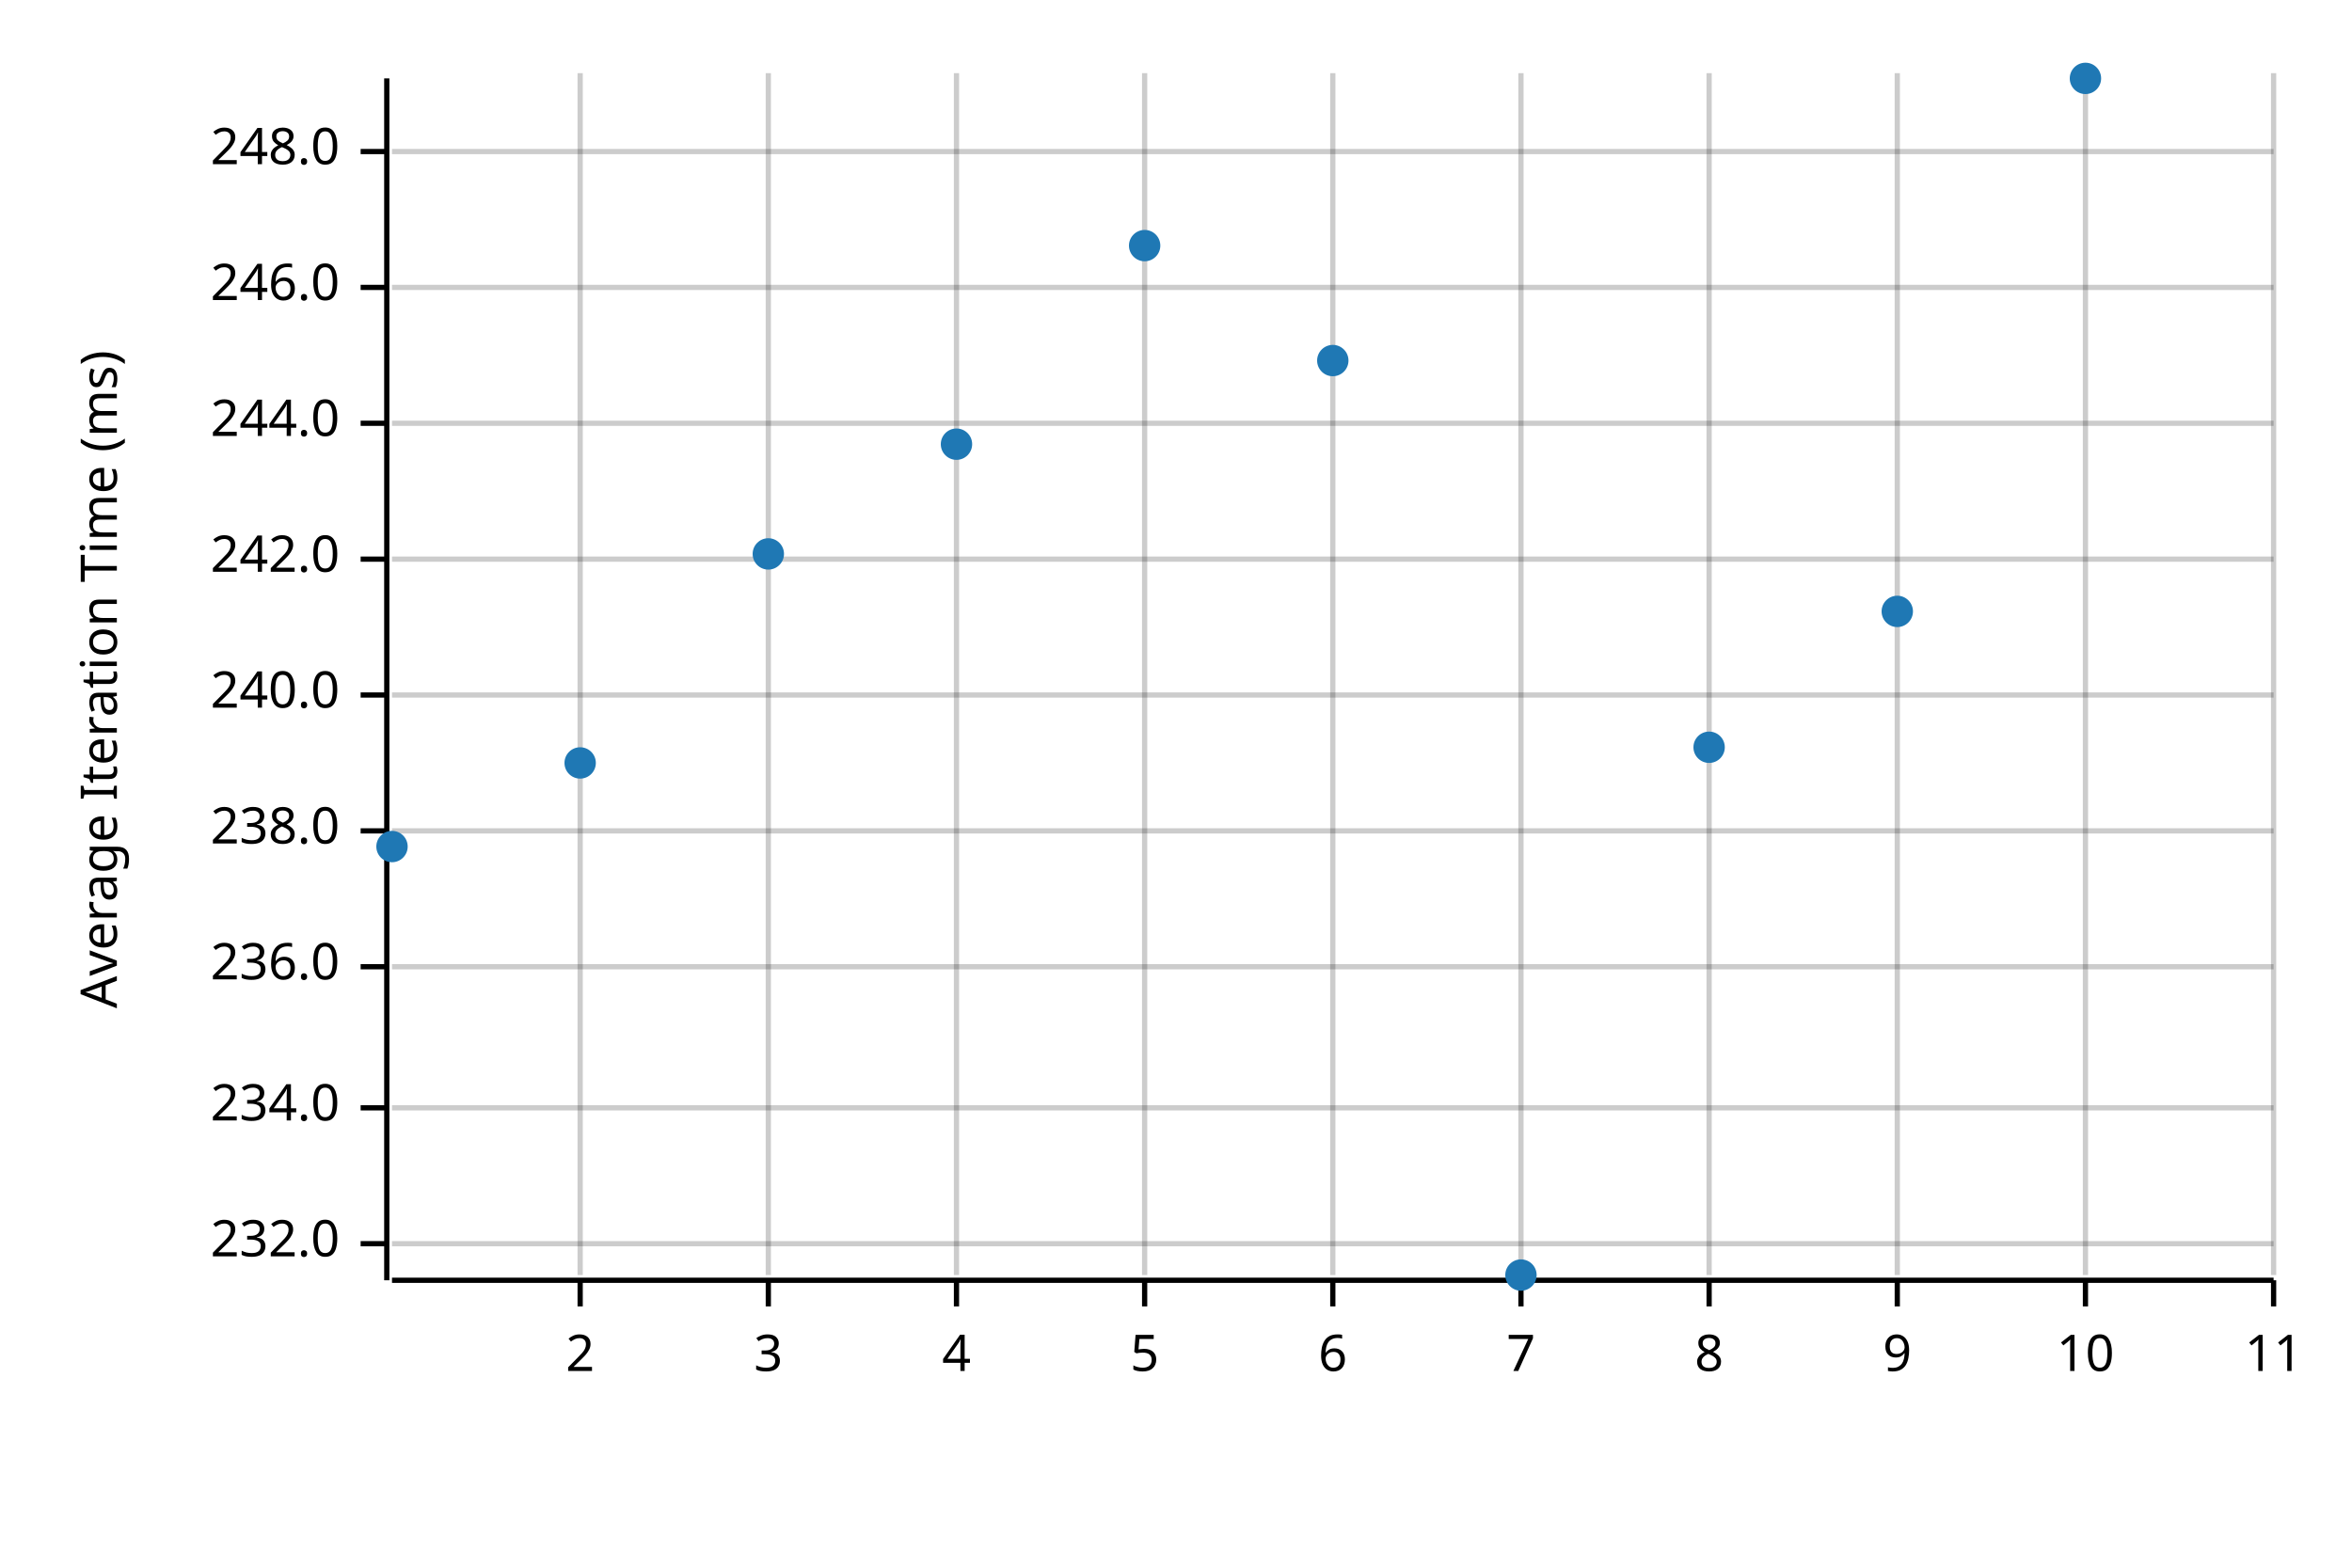
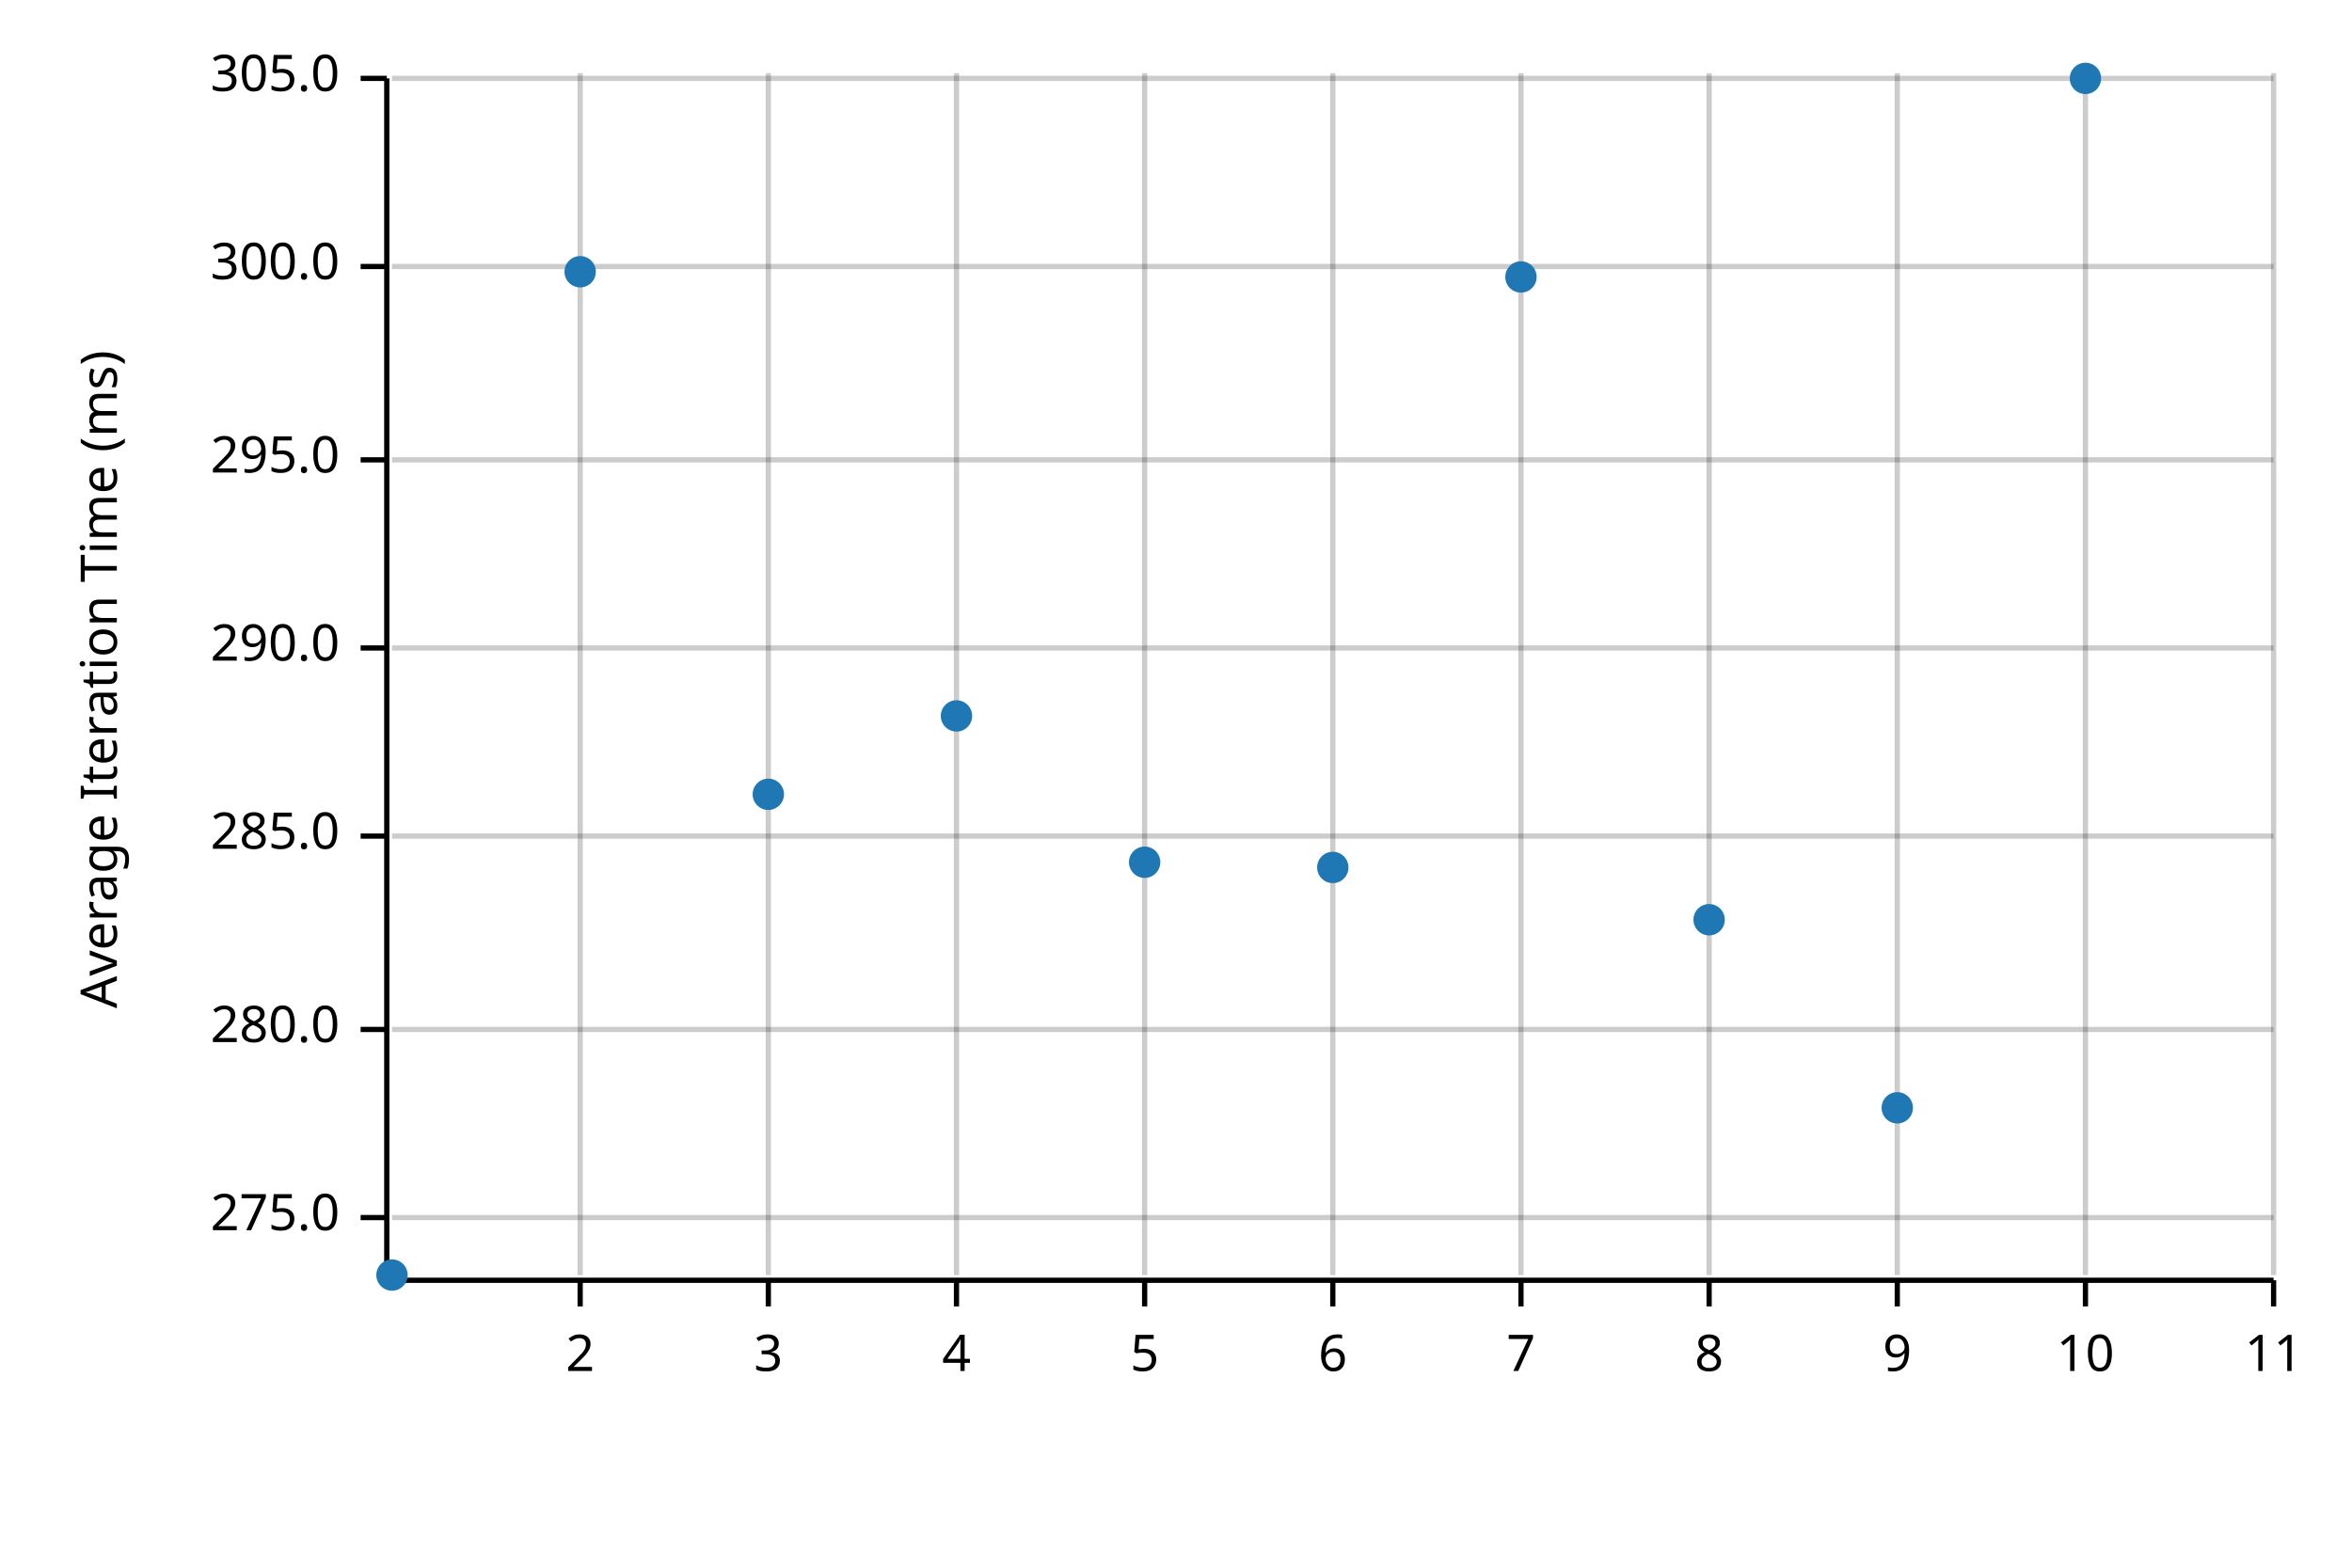
<svg xmlns="http://www.w3.org/2000/svg" width="450" height="300" viewBox="0 0 450 300">
  <text x="15" y="130" dy="0.76em" text-anchor="middle" font-family="sans-serif" font-size="9.677" opacity="1" fill="#000000" transform="rotate(270, 15, 130)">
Average Iteration Time (ms)
</text>
  <line opacity="0.2" stroke="#000000" stroke-width="1" x1="111" y1="244" x2="111" y2="14" />
  <line opacity="0.2" stroke="#000000" stroke-width="1" x1="147" y1="244" x2="147" y2="14" />
  <line opacity="0.2" stroke="#000000" stroke-width="1" x1="183" y1="244" x2="183" y2="14" />
  <line opacity="0.2" stroke="#000000" stroke-width="1" x1="219" y1="244" x2="219" y2="14" />
  <line opacity="0.2" stroke="#000000" stroke-width="1" x1="255" y1="244" x2="255" y2="14" />
  <line opacity="0.2" stroke="#000000" stroke-width="1" x1="291" y1="244" x2="291" y2="14" />
  <line opacity="0.2" stroke="#000000" stroke-width="1" x1="327" y1="244" x2="327" y2="14" />
  <line opacity="0.2" stroke="#000000" stroke-width="1" x1="363" y1="244" x2="363" y2="14" />
  <line opacity="0.2" stroke="#000000" stroke-width="1" x1="399" y1="244" x2="399" y2="14" />
  <line opacity="0.2" stroke="#000000" stroke-width="1" x1="435" y1="244" x2="435" y2="14" />
-   <line opacity="0.2" stroke="#000000" stroke-width="1" x1="75" y1="238" x2="435" y2="238" />
-   <line opacity="0.2" stroke="#000000" stroke-width="1" x1="75" y1="212" x2="435" y2="212" />
-   <line opacity="0.2" stroke="#000000" stroke-width="1" x1="75" y1="185" x2="435" y2="185" />
-   <line opacity="0.2" stroke="#000000" stroke-width="1" x1="75" y1="159" x2="435" y2="159" />
-   <line opacity="0.2" stroke="#000000" stroke-width="1" x1="75" y1="133" x2="435" y2="133" />
-   <line opacity="0.2" stroke="#000000" stroke-width="1" x1="75" y1="107" x2="435" y2="107" />
-   <line opacity="0.2" stroke="#000000" stroke-width="1" x1="75" y1="81" x2="435" y2="81" />
-   <line opacity="0.2" stroke="#000000" stroke-width="1" x1="75" y1="55" x2="435" y2="55" />
-   <line opacity="0.2" stroke="#000000" stroke-width="1" x1="75" y1="29" x2="435" y2="29" />
+   <line opacity="0.2" stroke="#000000" stroke-width="1" x1="75" y1="233" x2="435" y2="233" />
+   <line opacity="0.2" stroke="#000000" stroke-width="1" x1="75" y1="197" x2="435" y2="197" />
+   <line opacity="0.2" stroke="#000000" stroke-width="1" x1="75" y1="160" x2="435" y2="160" />
+   <line opacity="0.2" stroke="#000000" stroke-width="1" x1="75" y1="124" x2="435" y2="124" />
+   <line opacity="0.2" stroke="#000000" stroke-width="1" x1="75" y1="88" x2="435" y2="88" />
+   <line opacity="0.2" stroke="#000000" stroke-width="1" x1="75" y1="51" x2="435" y2="51" />
+   <line opacity="0.2" stroke="#000000" stroke-width="1" x1="75" y1="15" x2="435" y2="15" />
  <polyline fill="none" opacity="1" stroke="#000000" stroke-width="1" points="74,15 74,245 " />
-   <text x="65" y="238" dy="0.5ex" text-anchor="end" font-family="sans-serif" font-size="9.677" opacity="1" fill="#000000">
- 232.0
+   <text x="65" y="233" dy="0.5ex" text-anchor="end" font-family="sans-serif" font-size="9.677" opacity="1" fill="#000000">
+ 275.0
</text>
-   <polyline fill="none" opacity="1" stroke="#000000" stroke-width="1" points="69,238 74,238 " />
-   <text x="65" y="212" dy="0.5ex" text-anchor="end" font-family="sans-serif" font-size="9.677" opacity="1" fill="#000000">
- 234.0
+   <polyline fill="none" opacity="1" stroke="#000000" stroke-width="1" points="69,233 74,233 " />
+   <text x="65" y="197" dy="0.5ex" text-anchor="end" font-family="sans-serif" font-size="9.677" opacity="1" fill="#000000">
+ 280.0
</text>
-   <polyline fill="none" opacity="1" stroke="#000000" stroke-width="1" points="69,212 74,212 " />
-   <text x="65" y="185" dy="0.5ex" text-anchor="end" font-family="sans-serif" font-size="9.677" opacity="1" fill="#000000">
- 236.0
+   <polyline fill="none" opacity="1" stroke="#000000" stroke-width="1" points="69,197 74,197 " />
+   <text x="65" y="160" dy="0.5ex" text-anchor="end" font-family="sans-serif" font-size="9.677" opacity="1" fill="#000000">
+ 285.0
</text>
-   <polyline fill="none" opacity="1" stroke="#000000" stroke-width="1" points="69,185 74,185 " />
-   <text x="65" y="159" dy="0.5ex" text-anchor="end" font-family="sans-serif" font-size="9.677" opacity="1" fill="#000000">
- 238.0
+   <polyline fill="none" opacity="1" stroke="#000000" stroke-width="1" points="69,160 74,160 " />
+   <text x="65" y="124" dy="0.5ex" text-anchor="end" font-family="sans-serif" font-size="9.677" opacity="1" fill="#000000">
+ 290.0
</text>
-   <polyline fill="none" opacity="1" stroke="#000000" stroke-width="1" points="69,159 74,159 " />
-   <text x="65" y="133" dy="0.5ex" text-anchor="end" font-family="sans-serif" font-size="9.677" opacity="1" fill="#000000">
- 240.0
+   <polyline fill="none" opacity="1" stroke="#000000" stroke-width="1" points="69,124 74,124 " />
+   <text x="65" y="88" dy="0.5ex" text-anchor="end" font-family="sans-serif" font-size="9.677" opacity="1" fill="#000000">
+ 295.0
</text>
-   <polyline fill="none" opacity="1" stroke="#000000" stroke-width="1" points="69,133 74,133 " />
-   <text x="65" y="107" dy="0.5ex" text-anchor="end" font-family="sans-serif" font-size="9.677" opacity="1" fill="#000000">
- 242.0
+   <polyline fill="none" opacity="1" stroke="#000000" stroke-width="1" points="69,88 74,88 " />
+   <text x="65" y="51" dy="0.5ex" text-anchor="end" font-family="sans-serif" font-size="9.677" opacity="1" fill="#000000">
+ 300.0
</text>
-   <polyline fill="none" opacity="1" stroke="#000000" stroke-width="1" points="69,107 74,107 " />
-   <text x="65" y="81" dy="0.5ex" text-anchor="end" font-family="sans-serif" font-size="9.677" opacity="1" fill="#000000">
- 244.0
+   <polyline fill="none" opacity="1" stroke="#000000" stroke-width="1" points="69,51 74,51 " />
+   <text x="65" y="15" dy="0.5ex" text-anchor="end" font-family="sans-serif" font-size="9.677" opacity="1" fill="#000000">
+ 305.0
</text>
-   <polyline fill="none" opacity="1" stroke="#000000" stroke-width="1" points="69,81 74,81 " />
-   <text x="65" y="55" dy="0.5ex" text-anchor="end" font-family="sans-serif" font-size="9.677" opacity="1" fill="#000000">
- 246.0
- </text>
-   <polyline fill="none" opacity="1" stroke="#000000" stroke-width="1" points="69,55 74,55 " />
-   <text x="65" y="29" dy="0.5ex" text-anchor="end" font-family="sans-serif" font-size="9.677" opacity="1" fill="#000000">
- 248.0
- </text>
-   <polyline fill="none" opacity="1" stroke="#000000" stroke-width="1" points="69,29 74,29 " />
+   <polyline fill="none" opacity="1" stroke="#000000" stroke-width="1" points="69,15 74,15 " />
  <polyline fill="none" opacity="1" stroke="#000000" stroke-width="1" points="75,245 435,245 " />
  <text x="111" y="255" dy="0.76em" text-anchor="middle" font-family="sans-serif" font-size="9.677" opacity="1" fill="#000000">
2
</text>
  <polyline fill="none" opacity="1" stroke="#000000" stroke-width="1" points="111,245 111,250 " />
  <text x="147" y="255" dy="0.76em" text-anchor="middle" font-family="sans-serif" font-size="9.677" opacity="1" fill="#000000">
3
</text>
  <polyline fill="none" opacity="1" stroke="#000000" stroke-width="1" points="147,245 147,250 " />
  <text x="183" y="255" dy="0.76em" text-anchor="middle" font-family="sans-serif" font-size="9.677" opacity="1" fill="#000000">
4
</text>
  <polyline fill="none" opacity="1" stroke="#000000" stroke-width="1" points="183,245 183,250 " />
  <text x="219" y="255" dy="0.76em" text-anchor="middle" font-family="sans-serif" font-size="9.677" opacity="1" fill="#000000">
5
</text>
  <polyline fill="none" opacity="1" stroke="#000000" stroke-width="1" points="219,245 219,250 " />
  <text x="255" y="255" dy="0.76em" text-anchor="middle" font-family="sans-serif" font-size="9.677" opacity="1" fill="#000000">
6
</text>
  <polyline fill="none" opacity="1" stroke="#000000" stroke-width="1" points="255,245 255,250 " />
  <text x="291" y="255" dy="0.76em" text-anchor="middle" font-family="sans-serif" font-size="9.677" opacity="1" fill="#000000">
7
</text>
  <polyline fill="none" opacity="1" stroke="#000000" stroke-width="1" points="291,245 291,250 " />
  <text x="327" y="255" dy="0.76em" text-anchor="middle" font-family="sans-serif" font-size="9.677" opacity="1" fill="#000000">
8
</text>
  <polyline fill="none" opacity="1" stroke="#000000" stroke-width="1" points="327,245 327,250 " />
  <text x="363" y="255" dy="0.76em" text-anchor="middle" font-family="sans-serif" font-size="9.677" opacity="1" fill="#000000">
9
</text>
  <polyline fill="none" opacity="1" stroke="#000000" stroke-width="1" points="363,245 363,250 " />
  <text x="399" y="255" dy="0.76em" text-anchor="middle" font-family="sans-serif" font-size="9.677" opacity="1" fill="#000000">
10
</text>
  <polyline fill="none" opacity="1" stroke="#000000" stroke-width="1" points="399,245 399,250 " />
  <text x="435" y="255" dy="0.76em" text-anchor="middle" font-family="sans-serif" font-size="9.677" opacity="1" fill="#000000">
11
</text>
  <polyline fill="none" opacity="1" stroke="#000000" stroke-width="1" points="435,245 435,250 " />
-   <circle cx="75" cy="162" r="3" opacity="1" fill="#1F78B4" stroke="none" />
-   <circle cx="111" cy="146" r="3" opacity="1" fill="#1F78B4" stroke="none" />
-   <circle cx="147" cy="106" r="3" opacity="1" fill="#1F78B4" stroke="none" />
-   <circle cx="183" cy="85" r="3" opacity="1" fill="#1F78B4" stroke="none" />
-   <circle cx="219" cy="47" r="3" opacity="1" fill="#1F78B4" stroke="none" />
-   <circle cx="255" cy="69" r="3" opacity="1" fill="#1F78B4" stroke="none" />
-   <circle cx="291" cy="244" r="3" opacity="1" fill="#1F78B4" stroke="none" />
-   <circle cx="327" cy="143" r="3" opacity="1" fill="#1F78B4" stroke="none" />
-   <circle cx="363" cy="117" r="3" opacity="1" fill="#1F78B4" stroke="none" />
+   <circle cx="75" cy="244" r="3" opacity="1" fill="#1F78B4" stroke="none" />
+   <circle cx="111" cy="52" r="3" opacity="1" fill="#1F78B4" stroke="none" />
+   <circle cx="147" cy="152" r="3" opacity="1" fill="#1F78B4" stroke="none" />
+   <circle cx="183" cy="137" r="3" opacity="1" fill="#1F78B4" stroke="none" />
+   <circle cx="219" cy="165" r="3" opacity="1" fill="#1F78B4" stroke="none" />
+   <circle cx="255" cy="166" r="3" opacity="1" fill="#1F78B4" stroke="none" />
+   <circle cx="291" cy="53" r="3" opacity="1" fill="#1F78B4" stroke="none" />
+   <circle cx="327" cy="176" r="3" opacity="1" fill="#1F78B4" stroke="none" />
+   <circle cx="363" cy="212" r="3" opacity="1" fill="#1F78B4" stroke="none" />
  <circle cx="399" cy="15" r="3" opacity="1" fill="#1F78B4" stroke="none" />
</svg>
